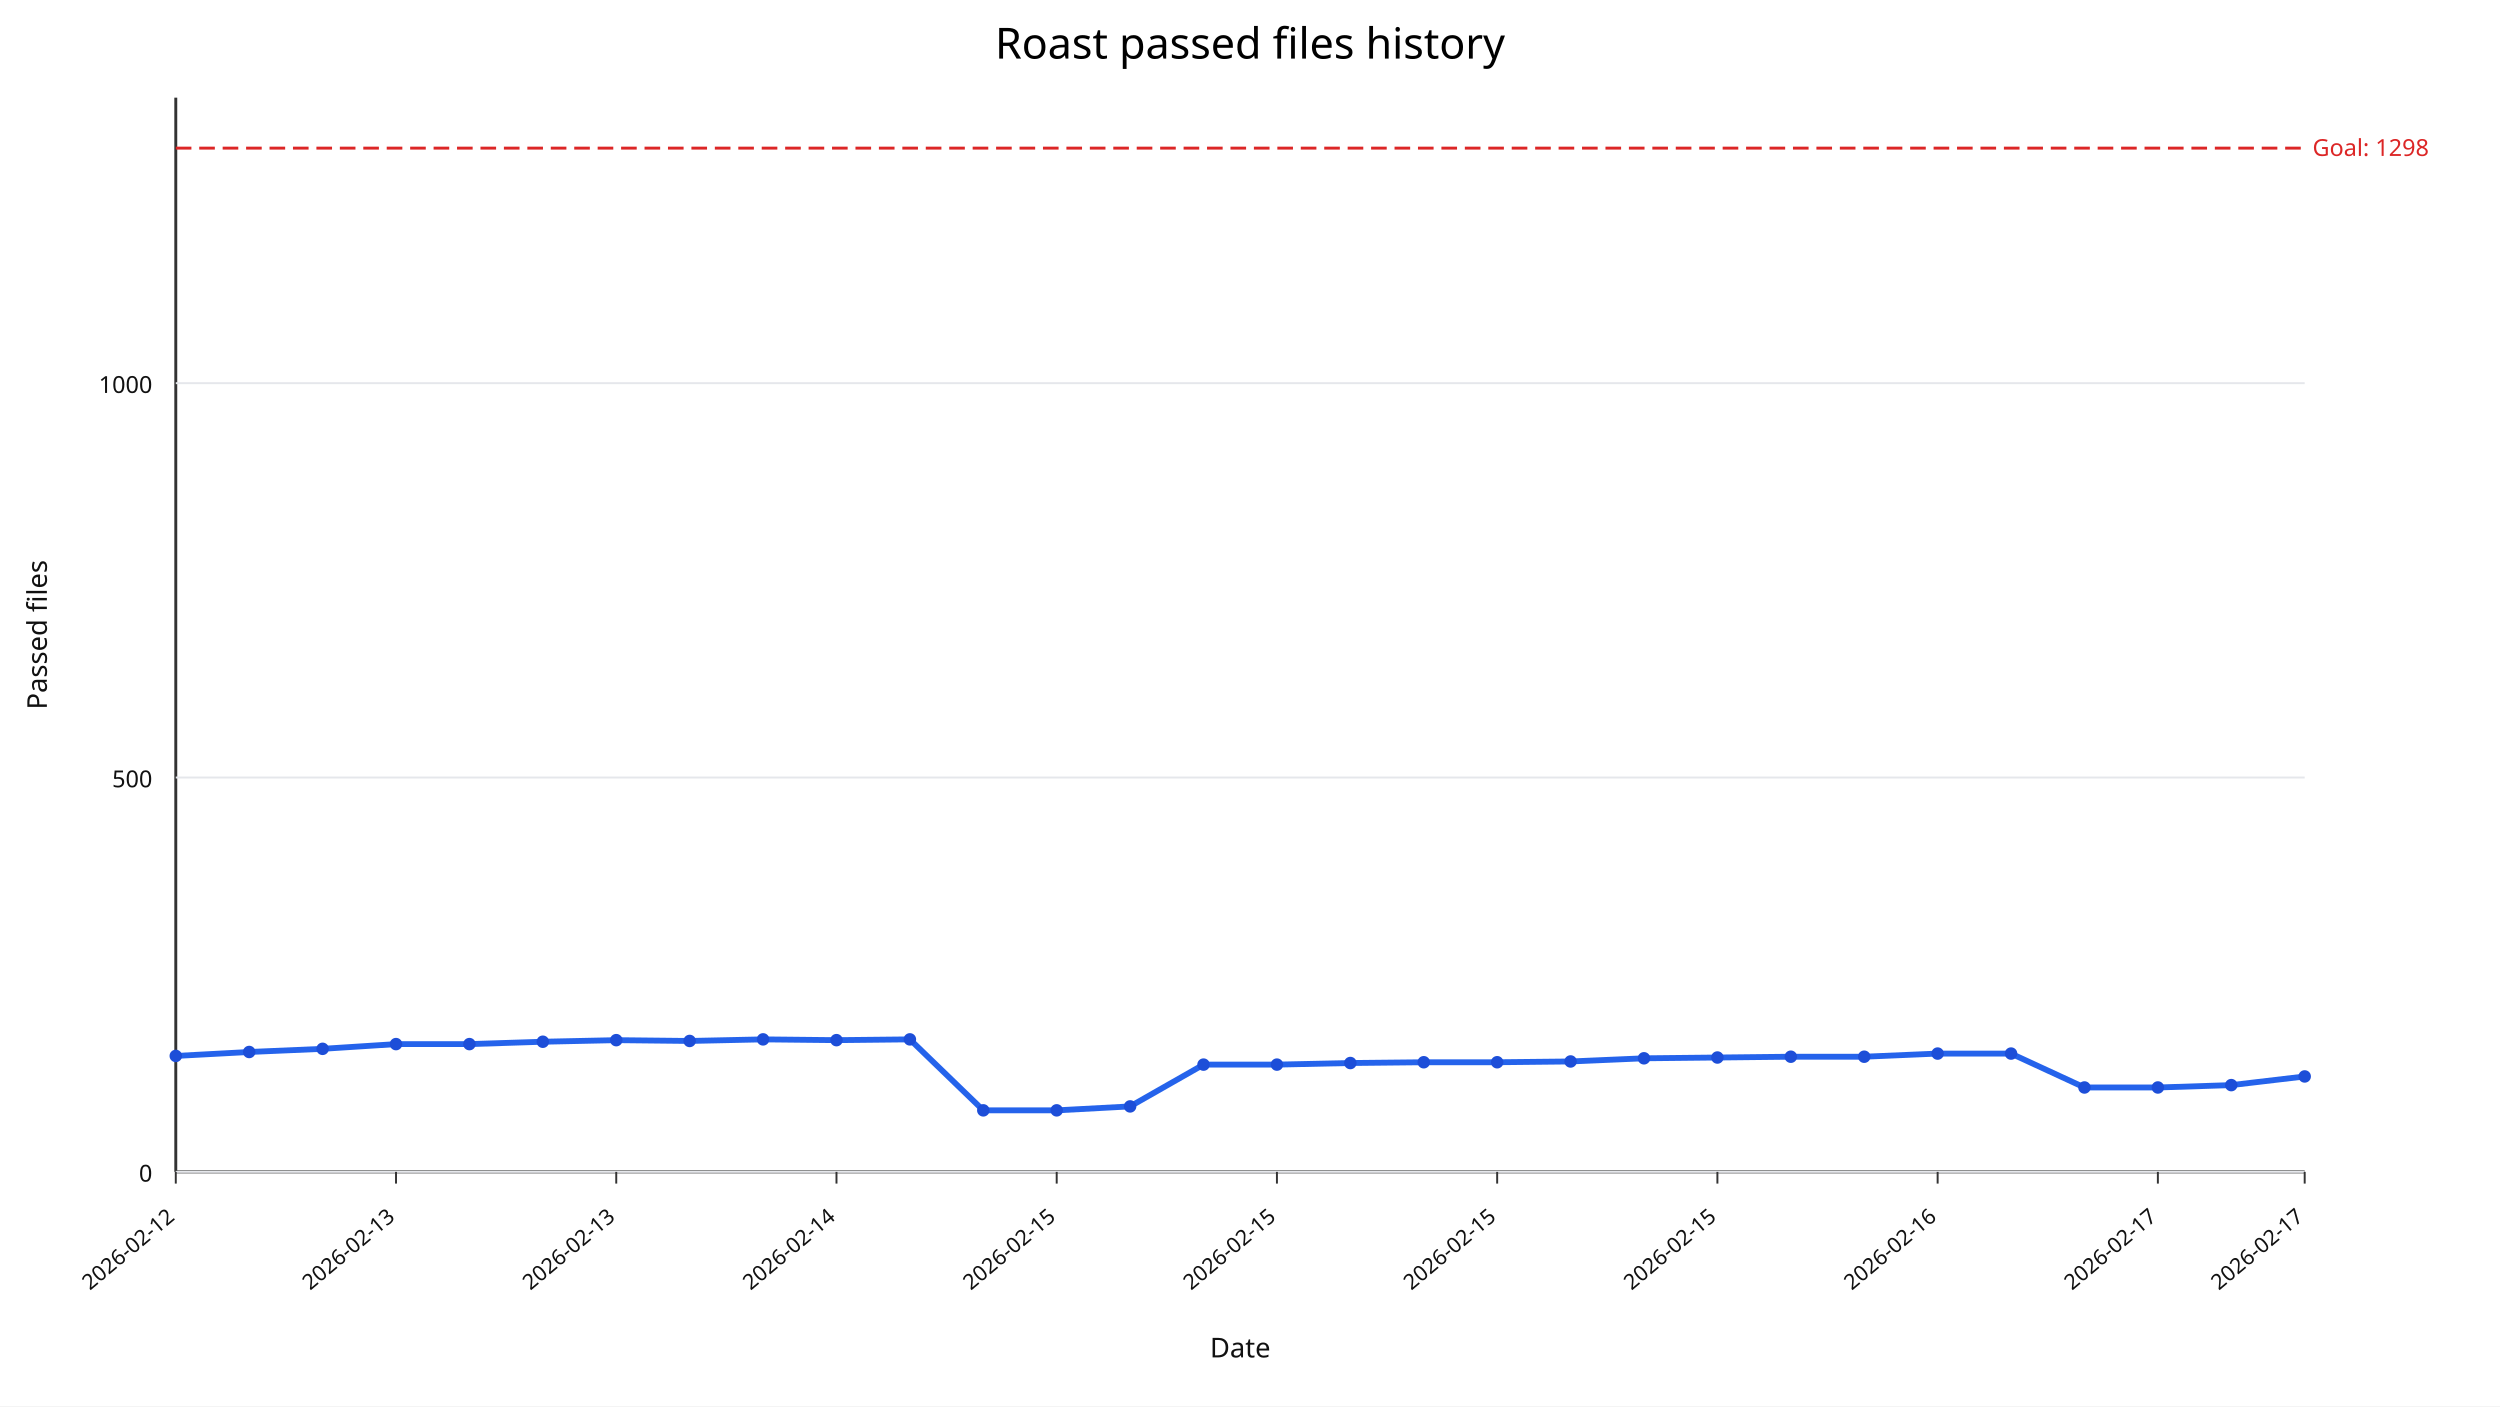
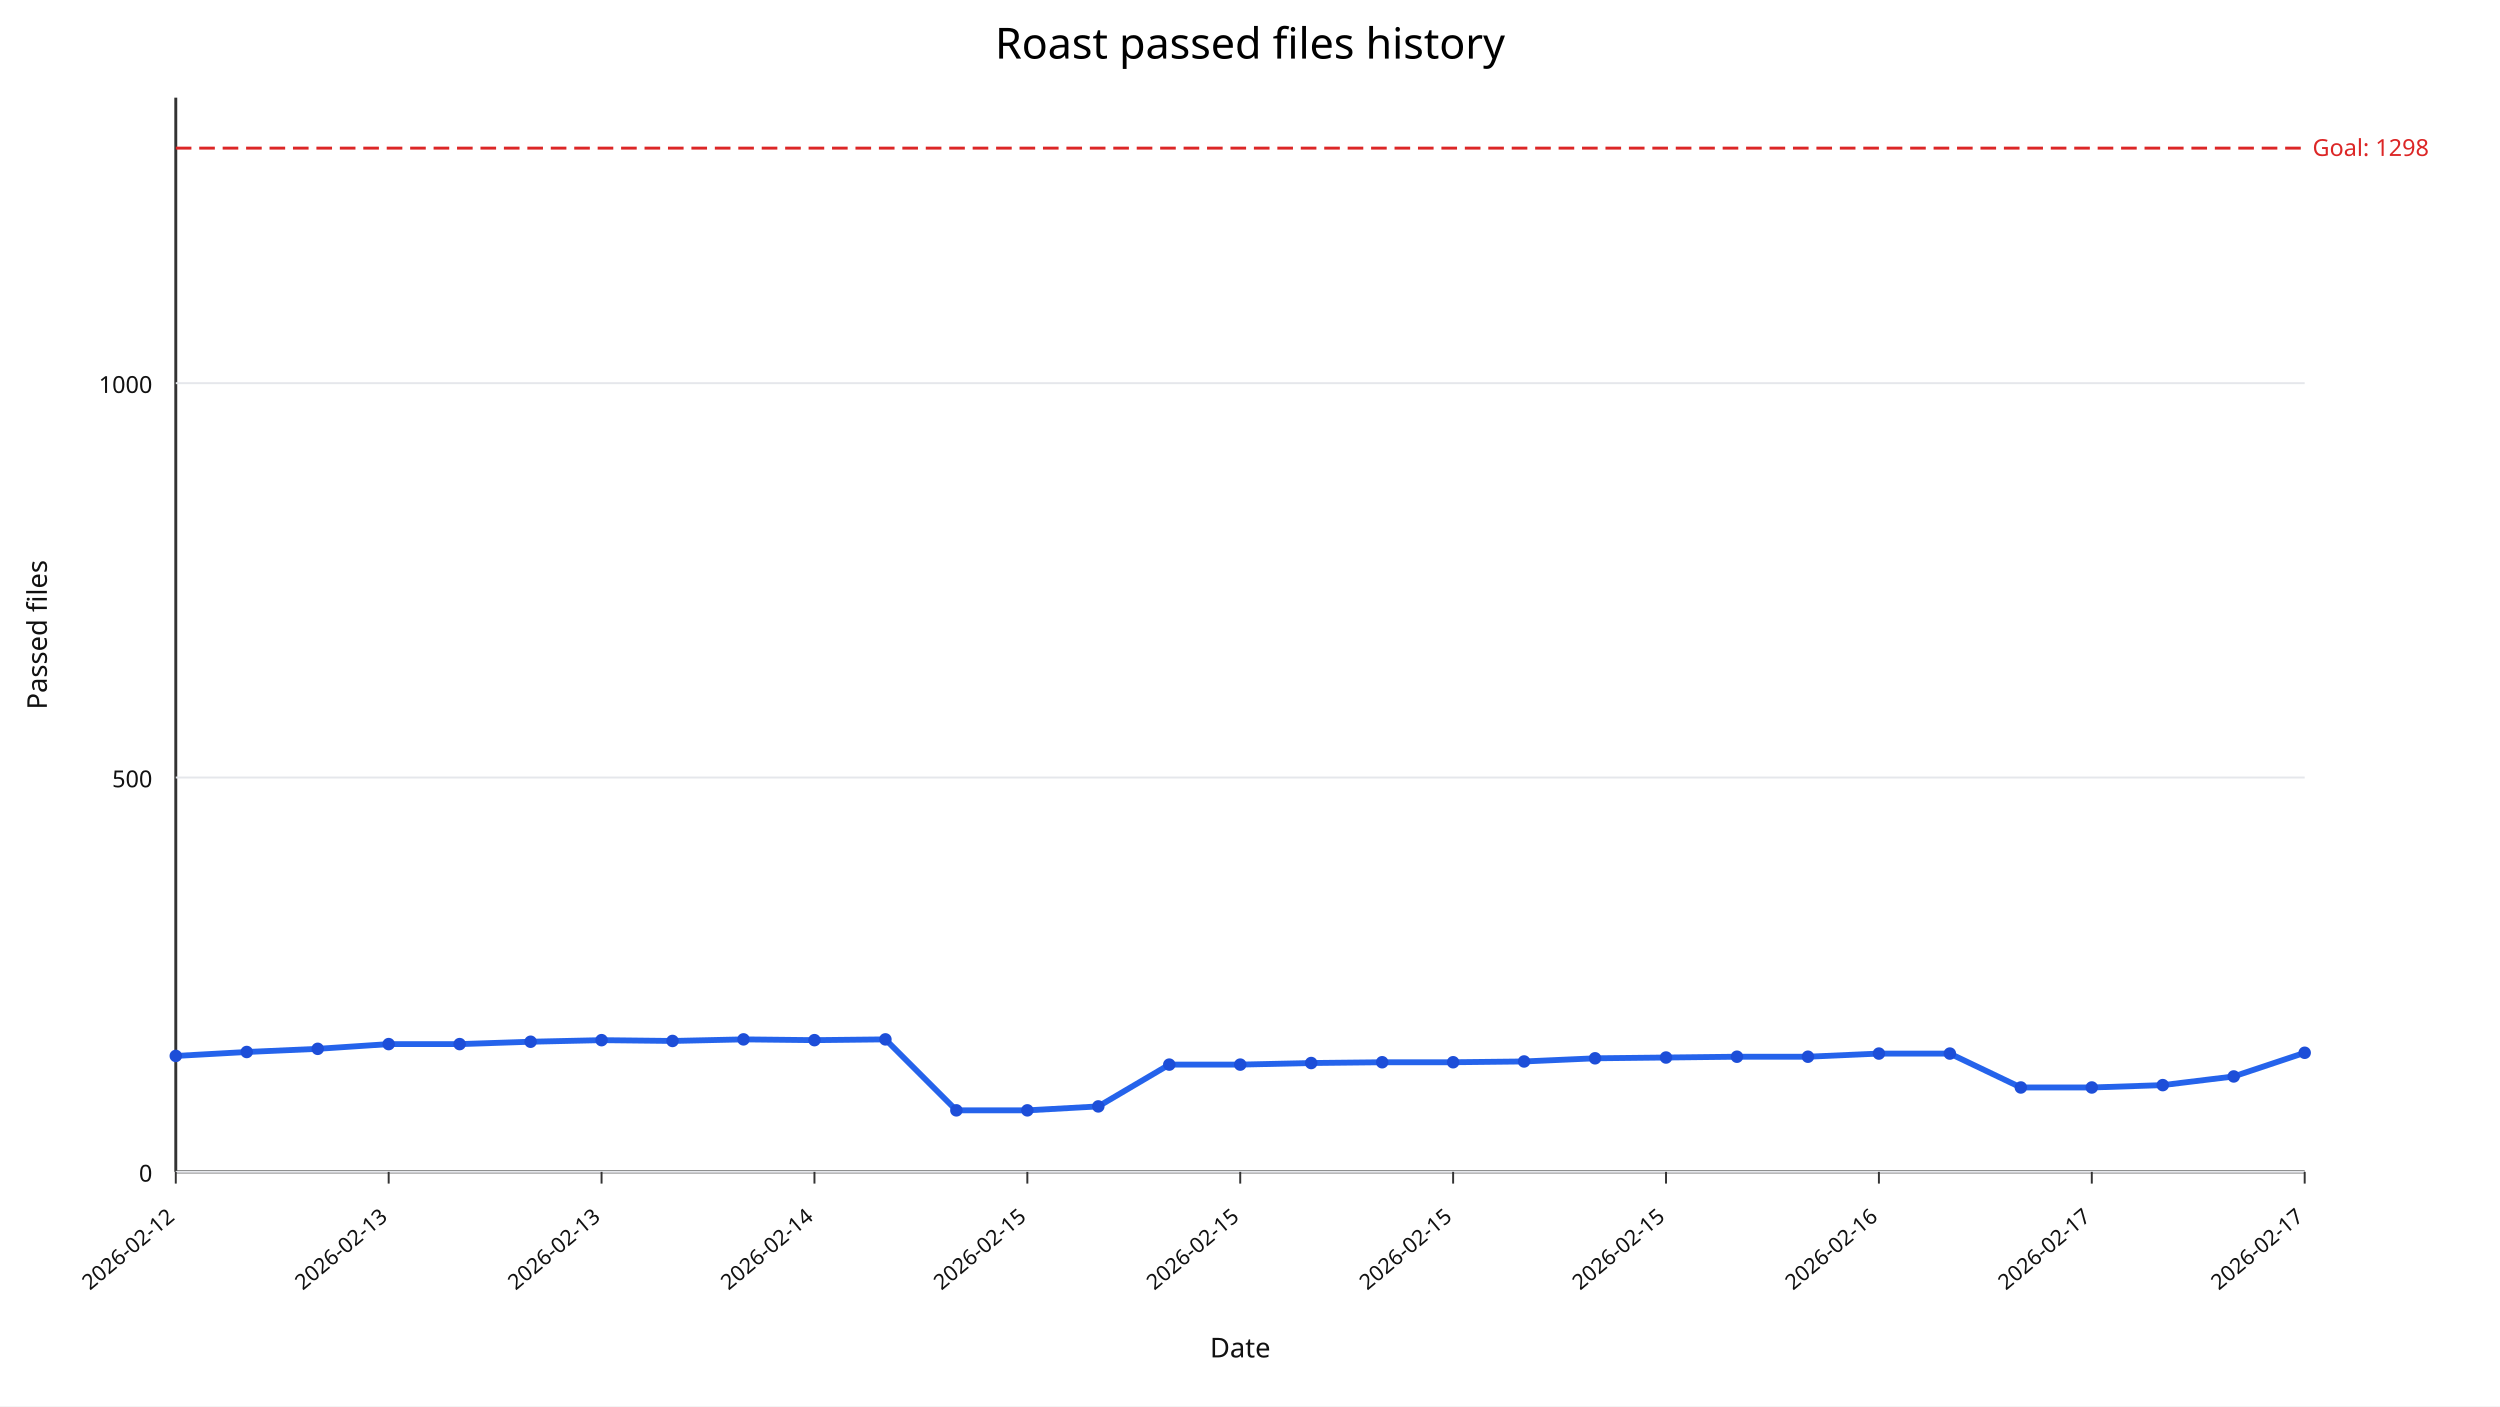
<svg xmlns="http://www.w3.org/2000/svg" width="1280" height="720" viewBox="0 0 1280 720">
  <rect width="100%" height="100%" fill="#ffffff" />
  <text x="640" y="30" text-anchor="middle" font-size="22" font-family="sans-serif">Roast passed files history</text>
  <line x1="90" y1="600" x2="1180" y2="600" stroke="#333" stroke-width="1.5" />
  <line x1="90" y1="50" x2="90" y2="600" stroke="#333" stroke-width="1.5" />
  <line x1="90" y1="600.00" x2="1180" y2="600.00" stroke="#e5e7eb" stroke-width="1" />
  <text x="78" y="605.00" text-anchor="end" font-size="12" fill="#111" font-family="sans-serif">0</text>
  <line x1="90" y1="398.09" x2="1180" y2="398.09" stroke="#e5e7eb" stroke-width="1" />
  <text x="78" y="403.09" text-anchor="end" font-size="12" fill="#111" font-family="sans-serif">500</text>
  <line x1="90" y1="196.18" x2="1180" y2="196.18" stroke="#e5e7eb" stroke-width="1" />
  <text x="78" y="201.18" text-anchor="end" font-size="12" fill="#111" font-family="sans-serif">1000</text>
  <line x1="90.00" y1="600" x2="90.00" y2="606" stroke="#333" stroke-width="1" />
  <text x="90.00" y="624" text-anchor="end" font-size="11" fill="#111" transform="rotate(-40 90.00,624)" font-family="sans-serif">2026-02-12</text>
-   <line x1="202.76" y1="600" x2="202.76" y2="606" stroke="#333" stroke-width="1" />
-   <text x="202.76" y="624" text-anchor="end" font-size="11" fill="#111" transform="rotate(-40 202.76,624)" font-family="sans-serif">2026-02-13</text>
-   <line x1="315.52" y1="600" x2="315.52" y2="606" stroke="#333" stroke-width="1" />
-   <text x="315.52" y="624" text-anchor="end" font-size="11" fill="#111" transform="rotate(-40 315.52,624)" font-family="sans-serif">2026-02-13</text>
-   <line x1="428.28" y1="600" x2="428.28" y2="606" stroke="#333" stroke-width="1" />
-   <text x="428.28" y="624" text-anchor="end" font-size="11" fill="#111" transform="rotate(-40 428.28,624)" font-family="sans-serif">2026-02-14</text>
-   <line x1="541.03" y1="600" x2="541.03" y2="606" stroke="#333" stroke-width="1" />
-   <text x="541.03" y="624" text-anchor="end" font-size="11" fill="#111" transform="rotate(-40 541.03,624)" font-family="sans-serif">2026-02-15</text>
-   <line x1="653.79" y1="600" x2="653.79" y2="606" stroke="#333" stroke-width="1" />
-   <text x="653.79" y="624" text-anchor="end" font-size="11" fill="#111" transform="rotate(-40 653.79,624)" font-family="sans-serif">2026-02-15</text>
-   <line x1="766.55" y1="600" x2="766.55" y2="606" stroke="#333" stroke-width="1" />
-   <text x="766.55" y="624" text-anchor="end" font-size="11" fill="#111" transform="rotate(-40 766.55,624)" font-family="sans-serif">2026-02-15</text>
-   <line x1="879.31" y1="600" x2="879.31" y2="606" stroke="#333" stroke-width="1" />
-   <text x="879.31" y="624" text-anchor="end" font-size="11" fill="#111" transform="rotate(-40 879.31,624)" font-family="sans-serif">2026-02-15</text>
-   <line x1="992.07" y1="600" x2="992.07" y2="606" stroke="#333" stroke-width="1" />
-   <text x="992.07" y="624" text-anchor="end" font-size="11" fill="#111" transform="rotate(-40 992.07,624)" font-family="sans-serif">2026-02-16</text>
-   <line x1="1104.83" y1="600" x2="1104.83" y2="606" stroke="#333" stroke-width="1" />
-   <text x="1104.83" y="624" text-anchor="end" font-size="11" fill="#111" transform="rotate(-40 1104.83,624)" font-family="sans-serif">2026-02-17</text>
+   <line x1="199.00" y1="600" x2="199.00" y2="606" stroke="#333" stroke-width="1" />
+   <text x="199.00" y="624" text-anchor="end" font-size="11" fill="#111" transform="rotate(-40 199.00,624)" font-family="sans-serif">2026-02-13</text>
+   <line x1="308.00" y1="600" x2="308.00" y2="606" stroke="#333" stroke-width="1" />
+   <text x="308.00" y="624" text-anchor="end" font-size="11" fill="#111" transform="rotate(-40 308.00,624)" font-family="sans-serif">2026-02-13</text>
+   <line x1="417.00" y1="600" x2="417.00" y2="606" stroke="#333" stroke-width="1" />
+   <text x="417.00" y="624" text-anchor="end" font-size="11" fill="#111" transform="rotate(-40 417.00,624)" font-family="sans-serif">2026-02-14</text>
+   <line x1="526.00" y1="600" x2="526.00" y2="606" stroke="#333" stroke-width="1" />
+   <text x="526.00" y="624" text-anchor="end" font-size="11" fill="#111" transform="rotate(-40 526.00,624)" font-family="sans-serif">2026-02-15</text>
+   <line x1="635.00" y1="600" x2="635.00" y2="606" stroke="#333" stroke-width="1" />
+   <text x="635.00" y="624" text-anchor="end" font-size="11" fill="#111" transform="rotate(-40 635.00,624)" font-family="sans-serif">2026-02-15</text>
+   <line x1="744.00" y1="600" x2="744.00" y2="606" stroke="#333" stroke-width="1" />
+   <text x="744.00" y="624" text-anchor="end" font-size="11" fill="#111" transform="rotate(-40 744.00,624)" font-family="sans-serif">2026-02-15</text>
+   <line x1="853.00" y1="600" x2="853.00" y2="606" stroke="#333" stroke-width="1" />
+   <text x="853.00" y="624" text-anchor="end" font-size="11" fill="#111" transform="rotate(-40 853.00,624)" font-family="sans-serif">2026-02-15</text>
+   <line x1="962.00" y1="600" x2="962.00" y2="606" stroke="#333" stroke-width="1" />
+   <text x="962.00" y="624" text-anchor="end" font-size="11" fill="#111" transform="rotate(-40 962.00,624)" font-family="sans-serif">2026-02-16</text>
+   <line x1="1071.00" y1="600" x2="1071.00" y2="606" stroke="#333" stroke-width="1" />
+   <text x="1071.00" y="624" text-anchor="end" font-size="11" fill="#111" transform="rotate(-40 1071.00,624)" font-family="sans-serif">2026-02-17</text>
  <line x1="1180.00" y1="600" x2="1180.00" y2="606" stroke="#333" stroke-width="1" />
  <text x="1180.00" y="624" text-anchor="end" font-size="11" fill="#111" transform="rotate(-40 1180.00,624)" font-family="sans-serif">2026-02-17</text>
  <line x1="90" y1="75.84" x2="1180" y2="75.84" stroke="#dc2626" stroke-width="1.5" stroke-dasharray="8,4" />
  <text x="1184" y="79.84" font-size="12" fill="#dc2626" font-family="sans-serif">Goal: 1298</text>
-   <polyline fill="none" stroke="#2563eb" stroke-width="3" points="90.00,540.64 127.59,538.62 165.17,537.00 202.76,534.58 240.34,534.58 277.93,533.37 315.52,532.56 353.10,532.97 390.69,532.16 428.28,532.56 465.86,532.16 503.45,568.50 541.03,568.50 578.62,566.48 616.21,545.08 653.79,545.08 691.38,544.27 728.97,543.87 766.55,543.87 804.14,543.47 841.72,541.85 879.31,541.45 916.90,541.04 954.48,541.04 992.07,539.43 1029.66,539.43 1067.24,556.79 1104.83,556.79 1142.41,555.58 1180.00,551.14" />
+   <polyline fill="none" stroke="#2563eb" stroke-width="3" points="90.00,540.64 126.33,538.62 162.67,537.00 199.00,534.58 235.33,534.58 271.67,533.37 308.00,532.56 344.33,532.97 380.67,532.16 417.00,532.56 453.33,532.16 489.67,568.50 526.00,568.50 562.33,566.48 598.67,545.08 635.00,545.08 671.33,544.27 707.67,543.87 744.00,543.87 780.33,543.47 816.67,541.85 853.00,541.45 889.33,541.04 925.67,541.04 962.00,539.43 998.33,539.43 1034.67,556.79 1071.00,556.79 1107.33,555.58 1143.67,551.14 1180.00,539.02" />
  <circle cx="90.00" cy="540.64" r="3.2" fill="#1d4ed8" />
-   <circle cx="127.59" cy="538.62" r="3.2" fill="#1d4ed8" />
-   <circle cx="165.17" cy="537.00" r="3.2" fill="#1d4ed8" />
-   <circle cx="202.76" cy="534.58" r="3.2" fill="#1d4ed8" />
-   <circle cx="240.34" cy="534.58" r="3.2" fill="#1d4ed8" />
-   <circle cx="277.93" cy="533.37" r="3.2" fill="#1d4ed8" />
-   <circle cx="315.52" cy="532.56" r="3.2" fill="#1d4ed8" />
-   <circle cx="353.10" cy="532.97" r="3.2" fill="#1d4ed8" />
-   <circle cx="390.69" cy="532.16" r="3.2" fill="#1d4ed8" />
-   <circle cx="428.28" cy="532.56" r="3.2" fill="#1d4ed8" />
-   <circle cx="465.86" cy="532.16" r="3.2" fill="#1d4ed8" />
-   <circle cx="503.45" cy="568.50" r="3.2" fill="#1d4ed8" />
-   <circle cx="541.03" cy="568.50" r="3.2" fill="#1d4ed8" />
-   <circle cx="578.62" cy="566.48" r="3.2" fill="#1d4ed8" />
-   <circle cx="616.21" cy="545.08" r="3.2" fill="#1d4ed8" />
-   <circle cx="653.79" cy="545.08" r="3.2" fill="#1d4ed8" />
-   <circle cx="691.38" cy="544.27" r="3.2" fill="#1d4ed8" />
-   <circle cx="728.97" cy="543.87" r="3.2" fill="#1d4ed8" />
-   <circle cx="766.55" cy="543.87" r="3.2" fill="#1d4ed8" />
-   <circle cx="804.14" cy="543.47" r="3.2" fill="#1d4ed8" />
-   <circle cx="841.72" cy="541.85" r="3.2" fill="#1d4ed8" />
-   <circle cx="879.31" cy="541.45" r="3.2" fill="#1d4ed8" />
-   <circle cx="916.90" cy="541.04" r="3.2" fill="#1d4ed8" />
-   <circle cx="954.48" cy="541.04" r="3.2" fill="#1d4ed8" />
-   <circle cx="992.07" cy="539.43" r="3.2" fill="#1d4ed8" />
-   <circle cx="1029.66" cy="539.43" r="3.2" fill="#1d4ed8" />
-   <circle cx="1067.24" cy="556.79" r="3.2" fill="#1d4ed8" />
-   <circle cx="1104.83" cy="556.79" r="3.2" fill="#1d4ed8" />
-   <circle cx="1142.41" cy="555.58" r="3.2" fill="#1d4ed8" />
-   <circle cx="1180.00" cy="551.14" r="3.2" fill="#1d4ed8" />
+   <circle cx="126.33" cy="538.62" r="3.2" fill="#1d4ed8" />
+   <circle cx="162.67" cy="537.00" r="3.2" fill="#1d4ed8" />
+   <circle cx="199.00" cy="534.58" r="3.2" fill="#1d4ed8" />
+   <circle cx="235.33" cy="534.58" r="3.2" fill="#1d4ed8" />
+   <circle cx="271.67" cy="533.37" r="3.2" fill="#1d4ed8" />
+   <circle cx="308.00" cy="532.56" r="3.2" fill="#1d4ed8" />
+   <circle cx="344.33" cy="532.97" r="3.2" fill="#1d4ed8" />
+   <circle cx="380.67" cy="532.16" r="3.2" fill="#1d4ed8" />
+   <circle cx="417.00" cy="532.56" r="3.2" fill="#1d4ed8" />
+   <circle cx="453.33" cy="532.16" r="3.2" fill="#1d4ed8" />
+   <circle cx="489.67" cy="568.50" r="3.2" fill="#1d4ed8" />
+   <circle cx="526.00" cy="568.50" r="3.2" fill="#1d4ed8" />
+   <circle cx="562.33" cy="566.48" r="3.2" fill="#1d4ed8" />
+   <circle cx="598.67" cy="545.08" r="3.2" fill="#1d4ed8" />
+   <circle cx="635.00" cy="545.08" r="3.2" fill="#1d4ed8" />
+   <circle cx="671.33" cy="544.27" r="3.2" fill="#1d4ed8" />
+   <circle cx="707.67" cy="543.87" r="3.2" fill="#1d4ed8" />
+   <circle cx="744.00" cy="543.87" r="3.2" fill="#1d4ed8" />
+   <circle cx="780.33" cy="543.47" r="3.2" fill="#1d4ed8" />
+   <circle cx="816.67" cy="541.85" r="3.2" fill="#1d4ed8" />
+   <circle cx="853.00" cy="541.45" r="3.2" fill="#1d4ed8" />
+   <circle cx="889.33" cy="541.04" r="3.2" fill="#1d4ed8" />
+   <circle cx="925.67" cy="541.04" r="3.2" fill="#1d4ed8" />
+   <circle cx="962.00" cy="539.43" r="3.2" fill="#1d4ed8" />
+   <circle cx="998.33" cy="539.43" r="3.2" fill="#1d4ed8" />
+   <circle cx="1034.67" cy="556.79" r="3.2" fill="#1d4ed8" />
+   <circle cx="1071.00" cy="556.79" r="3.2" fill="#1d4ed8" />
+   <circle cx="1107.33" cy="555.58" r="3.2" fill="#1d4ed8" />
+   <circle cx="1143.67" cy="551.14" r="3.2" fill="#1d4ed8" />
+   <circle cx="1180.00" cy="539.02" r="3.2" fill="#1d4ed8" />
  <text x="635" y="695" text-anchor="middle" font-size="14" fill="#111" font-family="sans-serif">Date</text>
  <text x="24" y="325" text-anchor="middle" font-size="14" fill="#111" transform="rotate(-90 24,325)" font-family="sans-serif">Passed files</text>
</svg>
